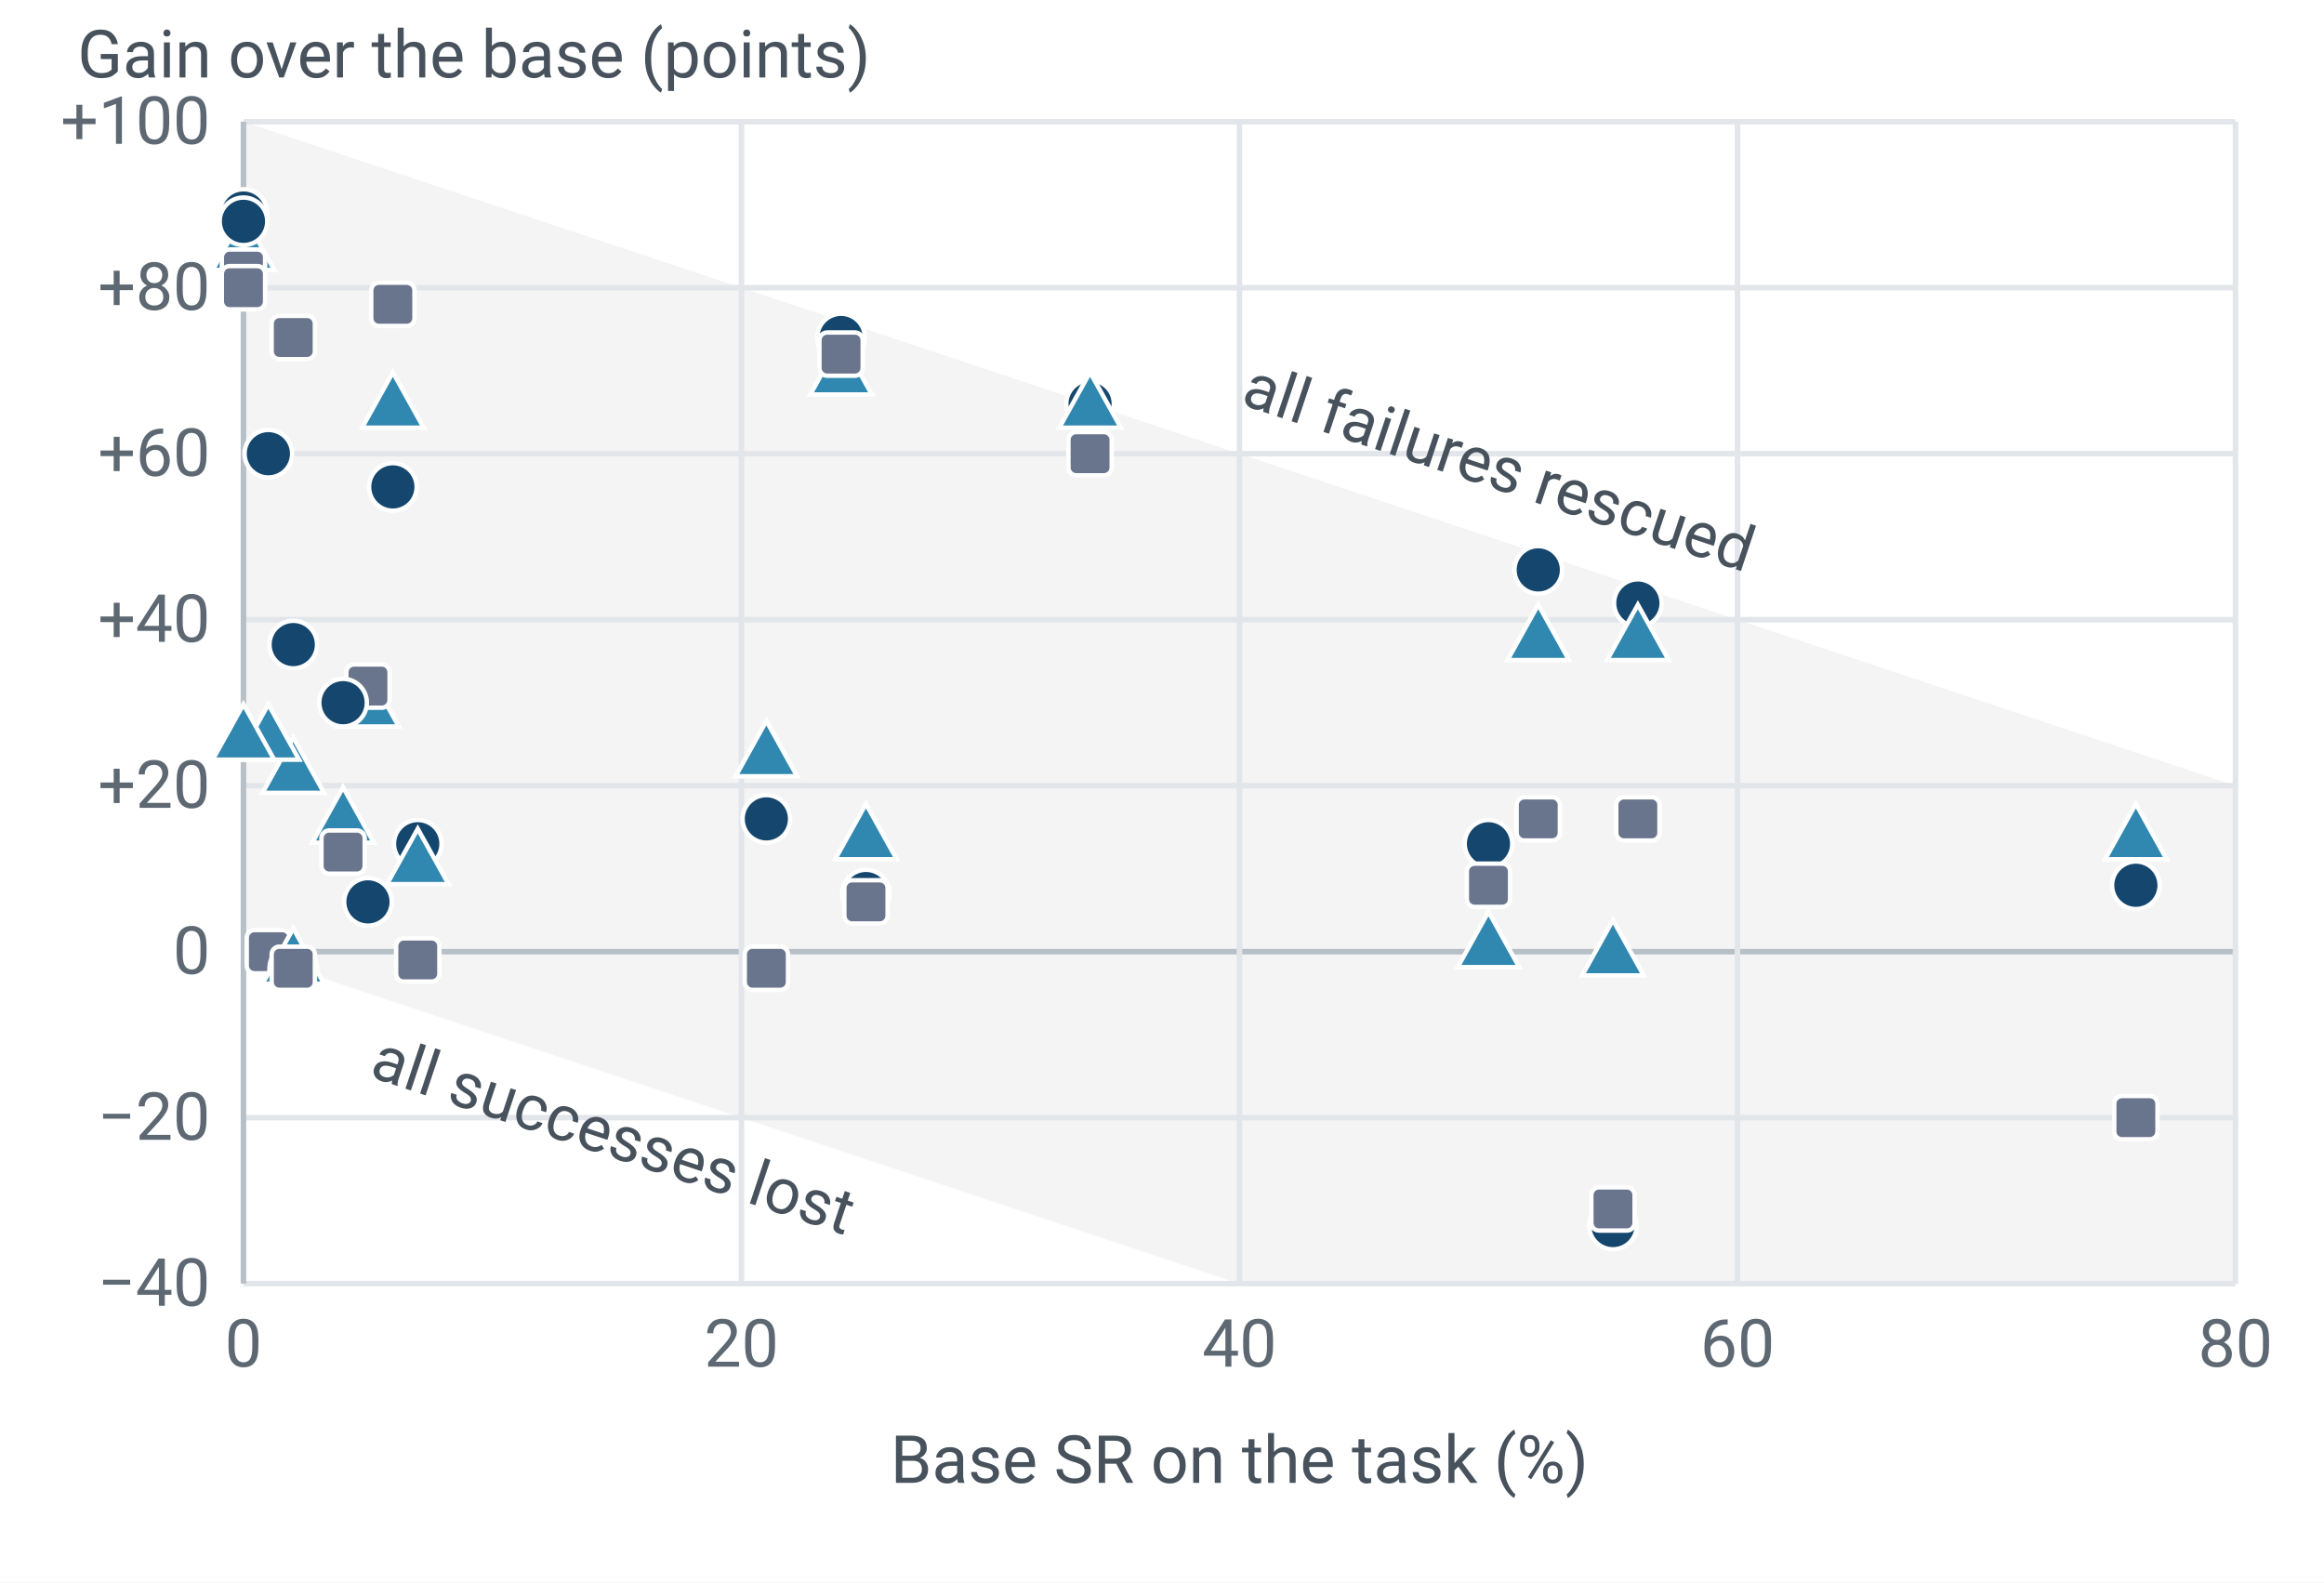
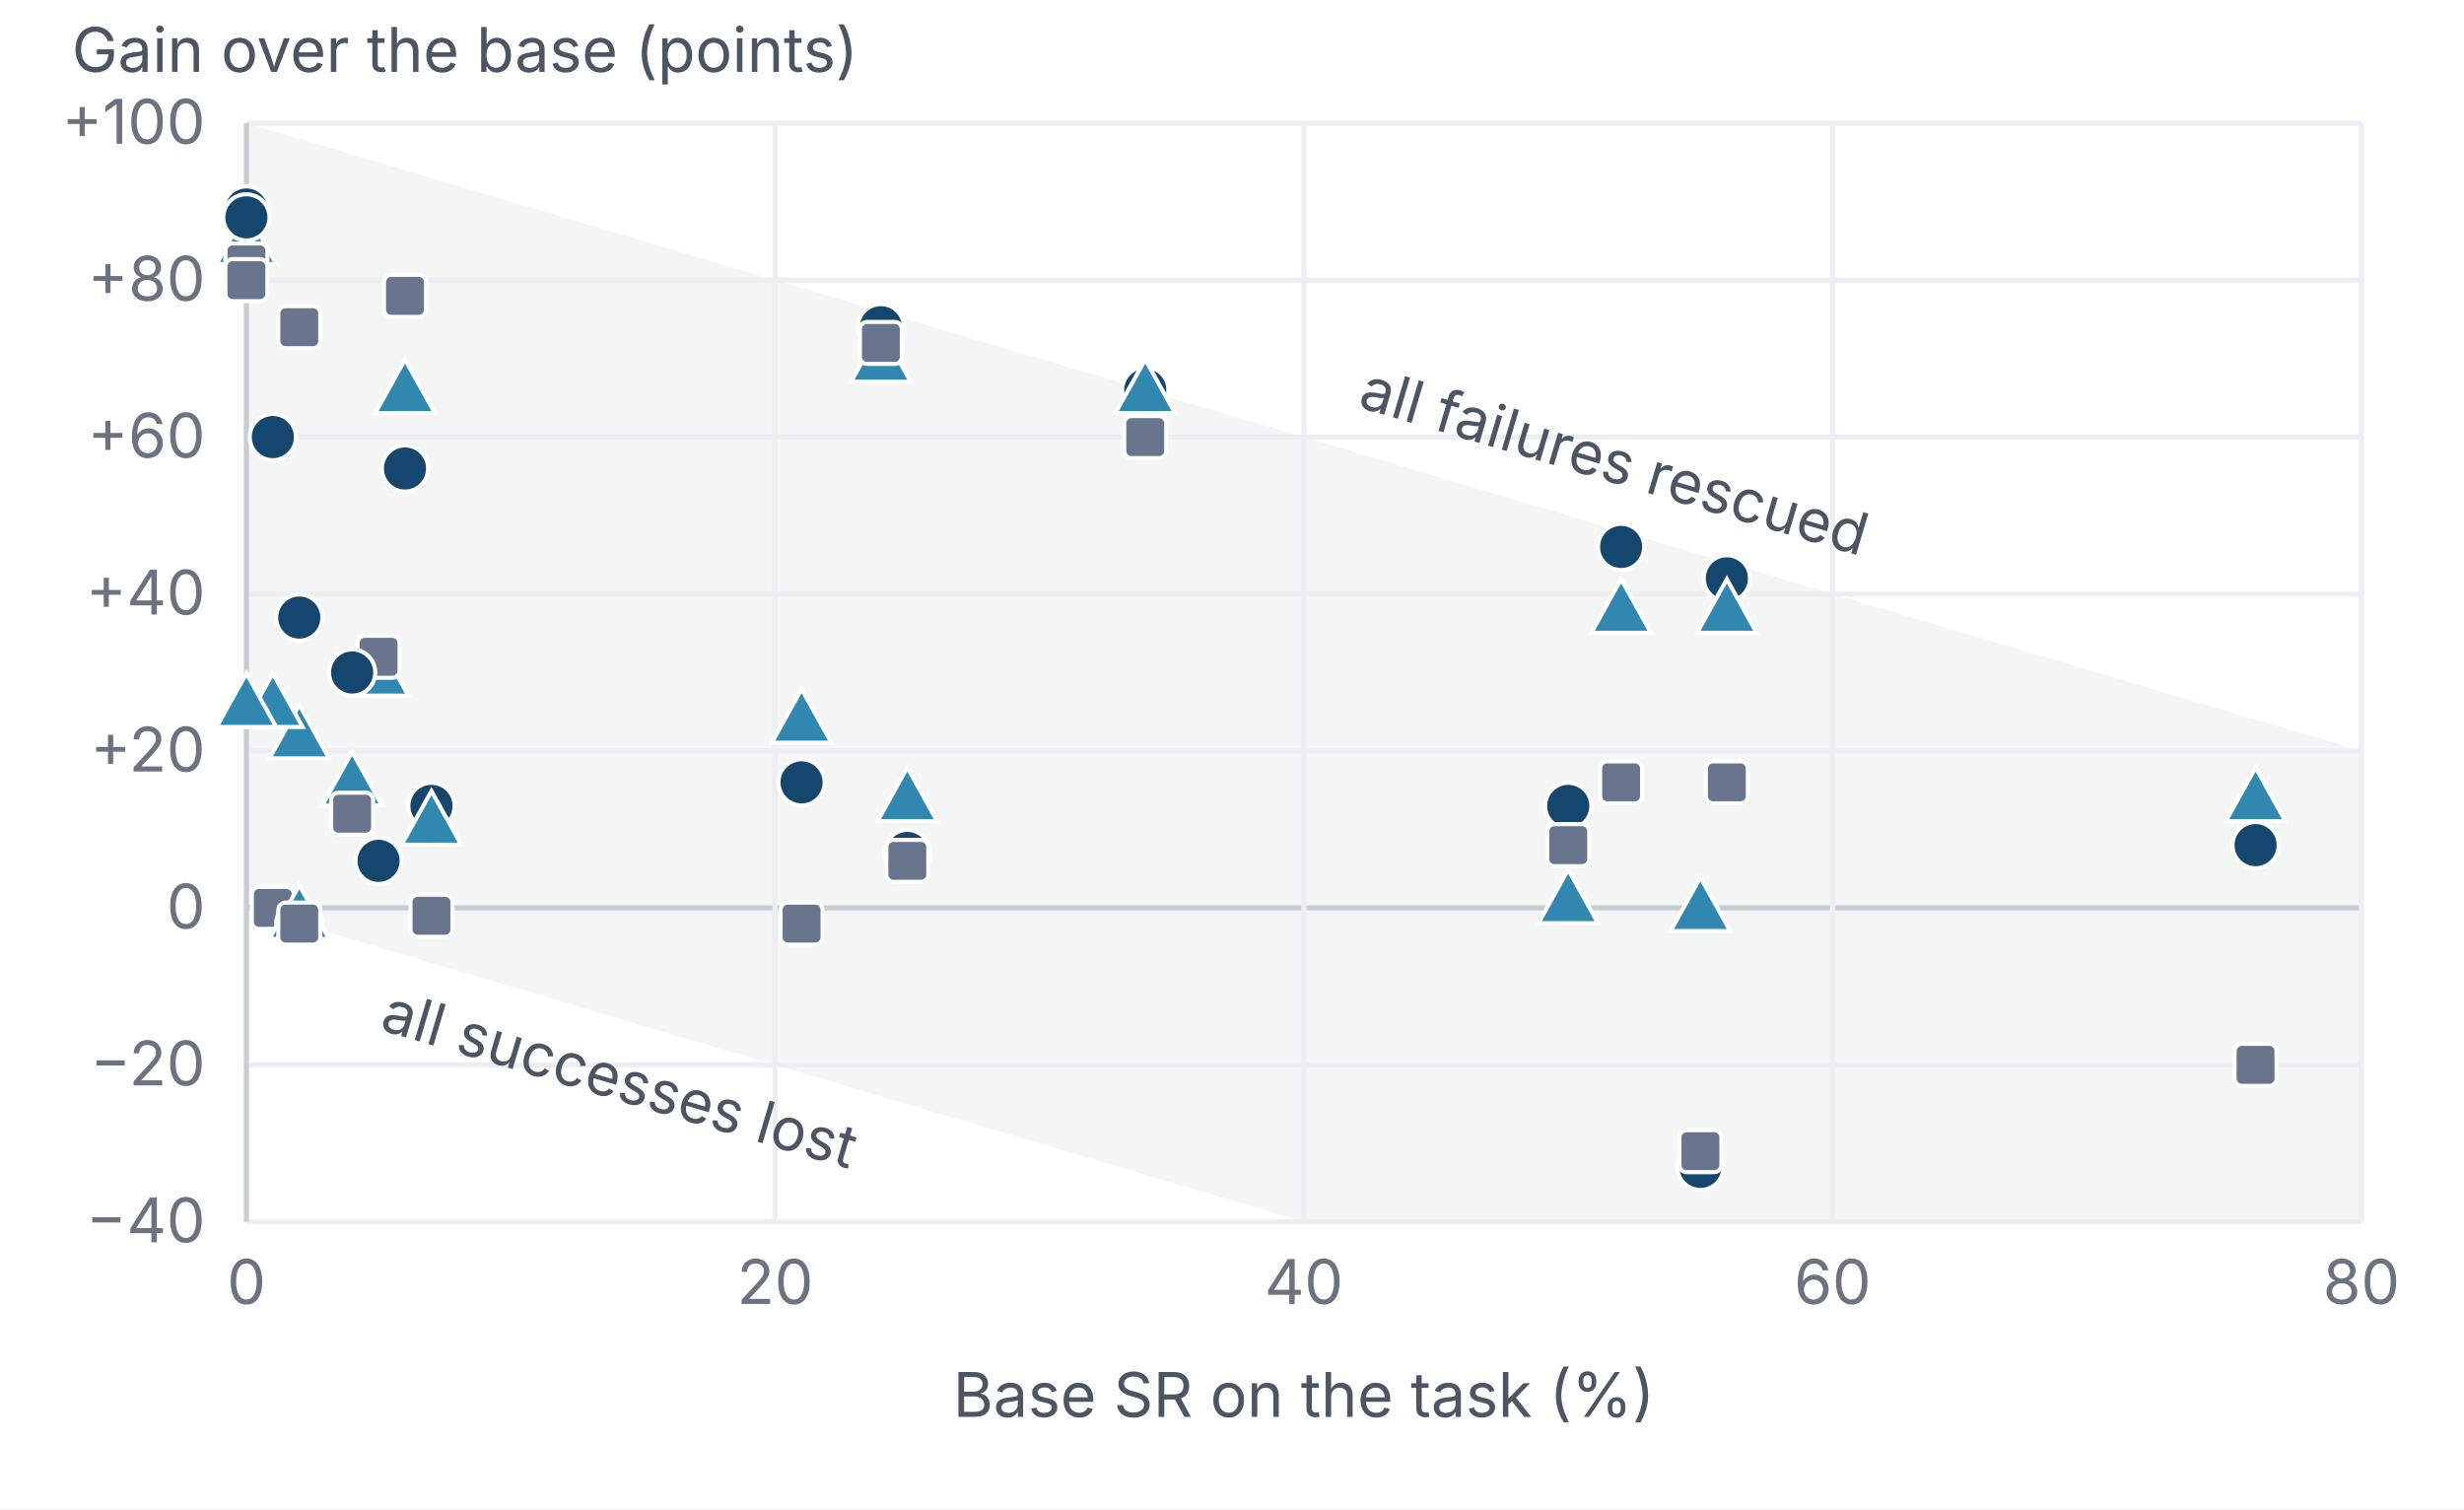
- <svg xmlns="http://www.w3.org/2000/svg" viewBox="0 0 420 286" width="420" height="286" class="chart" role="img" aria-label="Gain over the base against base success rate, one point per held-out task and recipe." data-chart="f2_scatter">
-   <style>text{font-family:system-ui,-apple-system,'Segoe UI',Roboto,sans-serif;font-size:12px;fill:#5d6872}.tl{fill:#47525c}.dl{fill:#14181c;font-weight:600}.dl2{fill:#47525c;font-size:11.5px}.ink{fill:#14181c}.in{font-size:11.5px;font-weight:600}.on-rescue,.on-harm,.on-kept{fill:#fff}.on-fail{fill:#14181c}.grid{stroke:#e2e6ea;stroke-width:1}.grid.zero,.axis{stroke:#b7bfc7;stroke-width:1}.ref{stroke:#8c939a;stroke-width:1;stroke-dasharray:3 3}.band{fill:#8c939a;fill-opacity:.26}.region{fill:#8c939a;fill-opacity:.1}.hit{fill:transparent}.ln{fill:none;stroke-width:2;stroke-linejoin:round;stroke-linecap:round}.ln.thin{stroke-width:1.25}.ln.s-L3{stroke-dasharray:6 3}.tick{stroke-width:2}.whisk{stroke-width:1.5;stroke-opacity:.55}.err{stroke:#14181c;stroke-width:1.3}.err-bg{stroke:#fff;stroke-width:3.6;stroke-linecap:round}.pt{stroke:#fff;stroke-width:1.6;paint-order:stroke}.c-rescue{fill:#168979}.c-harm{fill:#A04C25}.c-kept{fill:#3C444C}.c-fail{fill:#8C939A}.s-rescue{stroke:#168979}.s-harm{stroke:#A04C25}.c-L1{fill:#15466E}.s-L1{stroke:#15466E}.t-L1{fill:#15466E;fill-opacity:.38}.o-L1{fill:#fff;stroke:#15466E;stroke-width:2}.c-L2{fill:#3087AF}.s-L2{stroke:#3087AF}.t-L2{fill:#3087AF;fill-opacity:.38}.o-L2{fill:#fff;stroke:#3087AF;stroke-width:2}.c-L3{fill:#69758D}.s-L3{stroke:#69758D}.t-L3{fill:#69758D;fill-opacity:.38}.o-L3{fill:#fff;stroke:#69758D;stroke-width:2}.b-L1{fill:#15466E}.b-L2{fill:#3087AF}.b-L3{fill:url(#hatch-L3) #69758D}.hatch-bg{fill:#69758D;fill-opacity:.3}.hatch-fg{fill:#69758D}.c-ink{fill:#14181c}.c-ink3{fill:#6b7782}.s-ink{stroke:#14181c}.o-ink{fill:#fff;stroke:#14181c;stroke-width:2}</style>
+ <svg xmlns="http://www.w3.org/2000/svg" viewBox="0 0 480 294" width="480" height="294" class="chart" role="img" aria-label="Gain over the base against base success rate, one point per held-out task and recipe." data-chart="f2_scatter">
+   <style>text{font-family:'Inter Variable',Inter,system-ui,-apple-system,sans-serif;font-size:12px;fill:#6b7280}.tl{fill:#4b5563}.dl{fill:#111827;font-weight:600}.dl2{fill:#4b5563;font-size:11.5px}.ink{fill:#111827}.in{font-size:11.5px;font-weight:600}.on-rescue,.on-harm,.on-kept{fill:#fff}.on-fail{fill:#111827}.grid{stroke:#eceef1;stroke-width:1}.grid.zero,.axis{stroke:#c7cdd4;stroke-width:1}.ref{stroke:#8c939a;stroke-width:1;stroke-dasharray:3 3}.band{fill:#8c939a;fill-opacity:.22}.region{fill:#8c939a;fill-opacity:.09}.hit{fill:transparent}.ln{fill:none;stroke-width:2;stroke-linejoin:round;stroke-linecap:round}.ln.thin{stroke-width:1.25}.ln.dot{stroke-dasharray:2 3}.ln.s-L3{stroke-dasharray:6 3}.tick{stroke-width:2}.whisk{stroke-width:1.5;stroke-opacity:.55}.err{stroke:#111827;stroke-width:1.3}.err-bg{stroke:#fff;stroke-width:3.6;stroke-linecap:round}.pt{stroke:#fff;stroke-width:1.6;paint-order:stroke}.c-rescue{fill:#168979}.c-harm{fill:#A04C25}.c-kept{fill:#3C444C}.c-fail{fill:#8C939A}.s-rescue{stroke:#168979}.s-harm{stroke:#A04C25}.c-L1{fill:#15466E}.s-L1{stroke:#15466E}.t-L1{fill:#15466E;fill-opacity:.38}.o-L1{fill:#fff;stroke:#15466E;stroke-width:2}.c-L2{fill:#3087AF}.s-L2{stroke:#3087AF}.t-L2{fill:#3087AF;fill-opacity:.38}.o-L2{fill:#fff;stroke:#3087AF;stroke-width:2}.c-L3{fill:#69758D}.s-L3{stroke:#69758D}.t-L3{fill:#69758D;fill-opacity:.38}.o-L3{fill:#fff;stroke:#69758D;stroke-width:2}.b-L1{fill:#15466E}.b-L2{fill:#3087AF}.b-L3{fill:url(#hatch-L3) #69758D}.hatch-bg{fill:#69758D;fill-opacity:.3}.hatch-fg{fill:#69758D}.c-ink{fill:#111827}.c-ink3{fill:#6b7280}.s-ink{stroke:#111827}.t-ink{fill:#111827;fill-opacity:.28}.o-ink{fill:#fff;stroke:#111827;stroke-width:2}</style>
  <defs>
    <pattern id="hatch-L3" patternUnits="userSpaceOnUse" width="5" height="5" patternTransform="rotate(45)">
      <rect width="5" height="5" class="hatch-bg" />
      <rect width="2.4" height="5" class="hatch-fg" />
    </pattern>
  </defs>
-   <rect width="420" height="286" fill="#fff" />
+   <rect width="480" height="294" fill="#fff" />
  <text x="14" y="14" class="tl">Gain over the base (points)</text>
-   <polygon points="44,172 44,22 404,142 404,232 224,232" class="region" />
-   <line x1="44" y1="232" x2="404" y2="232" class="grid" />
-   <text x="38" y="236" class="t" text-anchor="end">−40</text>
-   <line x1="44" y1="202" x2="404" y2="202" class="grid" />
-   <text x="38" y="206" class="t" text-anchor="end">−20</text>
-   <line x1="44" y1="172" x2="404" y2="172" class="grid zero" />
-   <text x="38" y="176" class="t" text-anchor="end">0</text>
-   <line x1="44" y1="142" x2="404" y2="142" class="grid" />
-   <text x="38" y="146" class="t" text-anchor="end">+20</text>
-   <line x1="44" y1="112" x2="404" y2="112" class="grid" />
-   <text x="38" y="116" class="t" text-anchor="end">+40</text>
-   <line x1="44" y1="82" x2="404" y2="82" class="grid" />
-   <text x="38" y="86" class="t" text-anchor="end">+60</text>
-   <line x1="44" y1="52" x2="404" y2="52" class="grid" />
-   <text x="38" y="56" class="t" text-anchor="end">+80</text>
-   <line x1="44" y1="22" x2="404" y2="22" class="grid" />
-   <text x="38" y="26" class="t" text-anchor="end">+100</text>
-   <line x1="44" y1="22" x2="44" y2="232" class="grid zero" />
-   <text x="44" y="247" class="t" text-anchor="middle">0</text>
-   <line x1="134" y1="22" x2="134" y2="232" class="grid" />
-   <text x="134" y="247" class="t" text-anchor="middle">20</text>
-   <line x1="224" y1="22" x2="224" y2="232" class="grid" />
-   <text x="224" y="247" class="t" text-anchor="middle">40</text>
-   <line x1="314" y1="22" x2="314" y2="232" class="grid" />
-   <text x="314" y="247" class="t" text-anchor="middle">60</text>
-   <line x1="404" y1="22" x2="404" y2="232" class="grid" />
-   <text x="404" y="247" class="t" text-anchor="middle">80</text>
-   <text x="224" y="268" class="tl" text-anchor="middle">Base SR on the task (%)</text>
-   <text x="224" y="73" class="dl2" transform="rotate(18.43 224 73)">all failures rescued</text>
-   <text x="66.5" y="194.5" class="dl2" transform="rotate(18.43 66.5 194.5)">all successes lost</text>
+   <polygon points="48,176.86 48,24 460,146.29 460,238 254,238" class="region" />
+   <line x1="48" y1="238" x2="460" y2="238" class="grid" />
+   <text x="40" y="242" class="t" text-anchor="end">−40</text>
+   <line x1="48" y1="207.43" x2="460" y2="207.43" class="grid" />
+   <text x="40" y="211.43" class="t" text-anchor="end">−20</text>
+   <line x1="48" y1="176.86" x2="460" y2="176.86" class="grid zero" />
+   <text x="40" y="180.86" class="t" text-anchor="end">0</text>
+   <line x1="48" y1="146.29" x2="460" y2="146.29" class="grid" />
+   <text x="40" y="150.29" class="t" text-anchor="end">+20</text>
+   <line x1="48" y1="115.71" x2="460" y2="115.71" class="grid" />
+   <text x="40" y="119.71" class="t" text-anchor="end">+40</text>
+   <line x1="48" y1="85.14" x2="460" y2="85.14" class="grid" />
+   <text x="40" y="89.14" class="t" text-anchor="end">+60</text>
+   <line x1="48" y1="54.57" x2="460" y2="54.57" class="grid" />
+   <text x="40" y="58.57" class="t" text-anchor="end">+80</text>
+   <line x1="48" y1="24" x2="460" y2="24" class="grid" />
+   <text x="40" y="28" class="t" text-anchor="end">+100</text>
+   <line x1="48" y1="24" x2="48" y2="238" class="grid zero" />
+   <text x="48" y="254" class="t" text-anchor="middle">0</text>
+   <line x1="151" y1="24" x2="151" y2="238" class="grid" />
+   <text x="151" y="254" class="t" text-anchor="middle">20</text>
+   <line x1="254" y1="24" x2="254" y2="238" class="grid" />
+   <text x="254" y="254" class="t" text-anchor="middle">40</text>
+   <line x1="357" y1="24" x2="357" y2="238" class="grid" />
+   <text x="357" y="254" class="t" text-anchor="middle">60</text>
+   <line x1="460" y1="24" x2="460" y2="238" class="grid" />
+   <text x="460" y="254" class="t" text-anchor="middle">80</text>
+   <text x="254" y="276" class="tl" text-anchor="middle">Base SR on the task (%)</text>
+   <text x="264.3" y="79.2" class="dl2" transform="rotate(16.53 264.3 79.2)">all failures rescued</text>
+   <text x="73.75" y="200.5" class="dl2" transform="rotate(16.53 73.75 200.5)">all successes lost</text>
  <g class="mark rk rk-L1" data-tip="+56 points|L1 · Butter into drawer; close|base 6% → editor 62%">
-     <circle cx="71" cy="88" r="3.9" class="pt c-L1" />
-     <circle cx="71" cy="88" r="11" class="hit" />
+     <circle cx="78.9" cy="91.26" r="4.1" class="pt c-L1" />
+     <circle cx="78.9" cy="91.26" r="12" class="hit" />
  </g>
  <g class="mark rk rk-L2" data-tip="+66 points|L2 · Butter into drawer; close|base 6% → editor 72%">
-     <polygon points="71,68.12 75.88,76.9 66.12,76.9" class="pt c-L2" />
-     <circle cx="71" cy="73" r="11" class="hit" />
+     <polygon points="78.9,70.85 84.03,80.07 73.78,80.07" class="pt c-L2" />
+     <circle cx="78.9" cy="75.97" r="12" class="hit" />
  </g>
  <g class="mark rk rk-L3" data-tip="+78 points|L3 · Butter into drawer; close|base 6% → editor 84%">
-     <rect x="67.49" y="51.49" width="7.02" height="7.02" rx="1" class="pt c-L3" />
-     <circle cx="71" cy="55" r="11" class="hit" />
+     <rect x="75.21" y="53.94" width="7.38" height="7.38" rx="1" class="pt c-L3" />
+     <circle cx="78.9" cy="57.63" r="12" class="hit" />
  </g>
  <g class="mark rk rk-L1" data-tip="+37 points|L1 · Bowl onto plate|base 2% → editor 39%">
-     <circle cx="53" cy="116.5" r="3.9" class="pt c-L1" />
-     <circle cx="53" cy="116.5" r="11" class="hit" />
+     <circle cx="58.3" cy="120.3" r="4.1" class="pt c-L1" />
+     <circle cx="58.3" cy="120.3" r="12" class="hit" />
  </g>
  <g class="mark rk rk-L2" data-tip="+22 points|L2 · Bowl onto plate|base 2% → editor 24%">
-     <polygon points="53,134.12 57.88,142.9 48.12,142.9" class="pt c-L2" />
-     <circle cx="53" cy="139" r="11" class="hit" />
+     <polygon points="58.3,138.1 63.42,147.33 53.17,147.33" class="pt c-L2" />
+     <circle cx="58.3" cy="143.23" r="12" class="hit" />
  </g>
  <g class="mark rk rk-L3" data-tip="+74 points|L3 · Bowl onto plate|base 2% → editor 76%">
-     <rect x="49.49" y="57.49" width="7.02" height="7.02" rx="1" class="pt c-L3" />
-     <circle cx="53" cy="61" r="11" class="hit" />
+     <rect x="54.61" y="60.05" width="7.38" height="7.38" rx="1" class="pt c-L3" />
+     <circle cx="58.3" cy="63.74" r="12" class="hit" />
  </g>
  <g class="mark rk rk-L1" data-tip="+13 points|L1 · Stack front bowl|base 7% → editor 20%">
-     <circle cx="75.5" cy="152.5" r="3.9" class="pt c-L1" />
-     <circle cx="75.5" cy="152.5" r="11" class="hit" />
+     <circle cx="84.05" cy="156.99" r="4.1" class="pt c-L1" />
+     <circle cx="84.05" cy="156.99" r="12" class="hit" />
  </g>
  <g class="mark rk rk-L2" data-tip="+11 points|L2 · Stack front bowl|base 7% → editor 18%">
-     <polygon points="75.5,150.62 80.38,159.4 70.62,159.4" class="pt c-L2" />
-     <circle cx="75.5" cy="155.5" r="11" class="hit" />
+     <polygon points="84.05,154.92 89.17,164.14 78.92,164.14" class="pt c-L2" />
+     <circle cx="84.05" cy="160.04" r="12" class="hit" />
  </g>
  <g class="mark rk rk-L3" data-tip="−1 points|L3 · Stack front bowl|base 7% → editor 6%">
-     <rect x="71.99" y="169.99" width="7.02" height="7.02" rx="1" class="pt c-L3" />
-     <circle cx="75.5" cy="173.5" r="11" class="hit" />
+     <rect x="80.36" y="174.7" width="7.38" height="7.38" rx="1" class="pt c-L3" />
+     <circle cx="84.05" cy="178.39" r="12" class="hit" />
  </g>
  <g class="mark rk rk-L1" data-tip="+60 points|L1 · Right moka pot onto stove|base 1% → editor 61%">
-     <circle cx="48.5" cy="82" r="3.9" class="pt c-L1" />
-     <circle cx="48.5" cy="82" r="11" class="hit" />
+     <circle cx="53.15" cy="85.14" r="4.1" class="pt c-L1" />
+     <circle cx="53.15" cy="85.14" r="12" class="hit" />
  </g>
  <g class="mark rk rk-L2" data-tip="+26 points|L2 · Right moka pot onto stove|base 1% → editor 27%">
-     <polygon points="48.5,128.12 53.38,136.9 43.62,136.9" class="pt c-L2" />
-     <circle cx="48.5" cy="133" r="11" class="hit" />
+     <polygon points="53.15,131.99 58.27,141.21 48.02,141.21" class="pt c-L2" />
+     <circle cx="53.15" cy="137.11" r="12" class="hit" />
  </g>
  <g class="mark rk rk-L3" data-tip="0 points|L3 · Right moka pot onto stove|base 1% → editor 1%">
-     <rect x="44.99" y="168.49" width="7.02" height="7.02" rx="1" class="pt c-L3" />
-     <circle cx="48.5" cy="172" r="11" class="hit" />
+     <rect x="49.46" y="173.17" width="7.38" height="7.38" rx="1" class="pt c-L3" />
+     <circle cx="53.15" cy="176.86" r="12" class="hit" />
  </g>
  <g class="mark rk rk-L1" data-tip="+6 points|L1 · Turn off stove|base 5% → editor 11%">
-     <circle cx="66.5" cy="163" r="3.9" class="pt c-L1" />
-     <circle cx="66.5" cy="163" r="11" class="hit" />
+     <circle cx="73.75" cy="167.69" r="4.1" class="pt c-L1" />
+     <circle cx="73.75" cy="167.69" r="12" class="hit" />
  </g>
  <g class="mark rk rk-L2" data-tip="+30 points|L2 · Turn off stove|base 5% → editor 35%">
-     <polygon points="66.5,122.12 71.38,130.9 61.62,130.9" class="pt c-L2" />
-     <circle cx="66.5" cy="127" r="11" class="hit" />
+     <polygon points="73.75,125.88 78.88,135.1 68.62,135.1" class="pt c-L2" />
+     <circle cx="73.75" cy="131" r="12" class="hit" />
  </g>
  <g class="mark rk rk-L3" data-tip="+32 points|L3 · Turn off stove|base 5% → editor 37%">
-     <rect x="62.99" y="120.49" width="7.02" height="7.02" rx="1" class="pt c-L3" />
-     <circle cx="66.5" cy="124" r="11" class="hit" />
+     <rect x="70.06" y="124.25" width="7.38" height="7.38" rx="1" class="pt c-L3" />
+     <circle cx="73.75" cy="127.94" r="12" class="hit" />
  </g>
  <g class="mark rk rk-L1" data-tip="+89 points|L1 · Pan under shelf|base 0% → editor 89%">
-     <circle cx="44" cy="38.5" r="3.9" class="pt c-L1" />
-     <circle cx="44" cy="38.5" r="11" class="hit" />
+     <circle cx="48" cy="40.81" r="4.1" class="pt c-L1" />
+     <circle cx="48" cy="40.81" r="12" class="hit" />
  </g>
  <g class="mark rk rk-L2" data-tip="+85 points|L2 · Pan under shelf|base 0% → editor 85%">
-     <polygon points="44,39.62 48.88,48.4 39.12,48.4" class="pt c-L2" />
-     <circle cx="44" cy="44.5" r="11" class="hit" />
+     <polygon points="48,41.8 53.12,51.03 42.88,51.03" class="pt c-L2" />
+     <circle cx="48" cy="46.93" r="12" class="hit" />
  </g>
  <g class="mark rk rk-L3" data-tip="+82 points|L3 · Pan under shelf|base 0% → editor 82%">
-     <rect x="40.49" y="45.49" width="7.02" height="7.02" rx="1" class="pt c-L3" />
-     <circle cx="44" cy="49" r="11" class="hit" />
+     <rect x="44.31" y="47.82" width="7.38" height="7.38" rx="1" class="pt c-L3" />
+     <circle cx="48" cy="51.51" r="12" class="hit" />
  </g>
  <g class="mark rk rk-L1" data-tip="+42 points|L1 · Pudding left of plate|base 56% → editor 98%">
-     <circle cx="296" cy="109" r="3.9" class="pt c-L1" />
-     <circle cx="296" cy="109" r="11" class="hit" />
+     <circle cx="336.4" cy="112.66" r="4.1" class="pt c-L1" />
+     <circle cx="336.4" cy="112.66" r="12" class="hit" />
  </g>
  <g class="mark rk rk-L2" data-tip="+38 points|L2 · Pudding left of plate|base 56% → editor 94%">
-     <polygon points="296,110.12 300.88,118.9 291.12,118.9" class="pt c-L2" />
-     <circle cx="296" cy="115" r="11" class="hit" />
+     <polygon points="336.4,113.65 341.52,122.87 331.27,122.87" class="pt c-L2" />
+     <circle cx="336.4" cy="118.77" r="12" class="hit" />
  </g>
  <g class="mark rk rk-L3" data-tip="+16 points|L3 · Pudding left of plate|base 56% → editor 72%">
-     <rect x="292.49" y="144.49" width="7.02" height="7.02" rx="1" class="pt c-L3" />
-     <circle cx="296" cy="148" r="11" class="hit" />
+     <rect x="332.71" y="148.71" width="7.38" height="7.38" rx="1" class="pt c-L3" />
+     <circle cx="336.4" cy="152.4" r="12" class="hit" />
  </g>
  <g class="mark rk rk-L1" data-tip="+8 points|L1 · Pudding right of plate|base 76% → editor 84%">
-     <circle cx="386" cy="160" r="3.9" class="pt c-L1" />
-     <circle cx="386" cy="160" r="11" class="hit" />
+     <circle cx="439.4" cy="164.63" r="4.1" class="pt c-L1" />
+     <circle cx="439.4" cy="164.63" r="12" class="hit" />
  </g>
  <g class="mark rk rk-L2" data-tip="+14 points|L2 · Pudding right of plate|base 76% → editor 90%">
-     <polygon points="386,146.12 390.88,154.9 381.12,154.9" class="pt c-L2" />
-     <circle cx="386" cy="151" r="11" class="hit" />
+     <polygon points="439.4,150.33 444.52,159.56 434.27,159.56" class="pt c-L2" />
+     <circle cx="439.4" cy="155.46" r="12" class="hit" />
  </g>
  <g class="mark rk rk-L3" data-tip="−20 points|L3 · Pudding right of plate|base 76% → editor 56%">
-     <rect x="382.49" y="198.49" width="7.02" height="7.02" rx="1" class="pt c-L3" />
-     <circle cx="386" cy="202" r="11" class="hit" />
+     <rect x="435.71" y="203.74" width="7.38" height="7.38" rx="1" class="pt c-L3" />
+     <circle cx="439.4" cy="207.43" r="12" class="hit" />
  </g>
  <g class="mark rk rk-L1" data-tip="+46 points|L1 · Red mug onto plate|base 52% → editor 98%">
-     <circle cx="278" cy="103" r="3.9" class="pt c-L1" />
-     <circle cx="278" cy="103" r="11" class="hit" />
+     <circle cx="315.8" cy="106.54" r="4.1" class="pt c-L1" />
+     <circle cx="315.8" cy="106.54" r="12" class="hit" />
  </g>
  <g class="mark rk rk-L2" data-tip="+38 points|L2 · Red mug onto plate|base 52% → editor 90%">
-     <polygon points="278,110.12 282.88,118.9 273.12,118.9" class="pt c-L2" />
-     <circle cx="278" cy="115" r="11" class="hit" />
+     <polygon points="315.8,113.65 320.93,122.87 310.68,122.87" class="pt c-L2" />
+     <circle cx="315.8" cy="118.77" r="12" class="hit" />
  </g>
  <g class="mark rk rk-L3" data-tip="+16 points|L3 · Red mug onto plate|base 52% → editor 68%">
-     <rect x="274.49" y="144.49" width="7.02" height="7.02" rx="1" class="pt c-L3" />
-     <circle cx="278" cy="148" r="11" class="hit" />
+     <rect x="312.11" y="148.71" width="7.38" height="7.38" rx="1" class="pt c-L3" />
+     <circle cx="315.8" cy="152.4" r="12" class="hit" />
  </g>
  <g class="mark rk rk-L1" data-tip="+88 points|L1 · White mug onto plate|base 0% → editor 88%">
-     <circle cx="44" cy="40" r="3.9" class="pt c-L1" />
-     <circle cx="44" cy="40" r="11" class="hit" />
+     <circle cx="48" cy="42.34" r="4.1" class="pt c-L1" />
+     <circle cx="48" cy="42.34" r="12" class="hit" />
  </g>
  <g class="mark rk rk-L2" data-tip="+26 points|L2 · White mug onto plate|base 0% → editor 26%">
-     <polygon points="44,128.12 48.88,136.9 39.12,136.9" class="pt c-L2" />
-     <circle cx="44" cy="133" r="11" class="hit" />
+     <polygon points="48,131.99 53.12,141.21 42.88,141.21" class="pt c-L2" />
+     <circle cx="48" cy="137.11" r="12" class="hit" />
  </g>
  <g class="mark rk rk-L3" data-tip="+80 points|L3 · White mug onto plate|base 0% → editor 80%">
-     <rect x="40.49" y="48.49" width="7.02" height="7.02" rx="1" class="pt c-L3" />
-     <circle cx="44" cy="52" r="11" class="hit" />
+     <rect x="44.31" y="50.88" width="7.38" height="7.38" rx="1" class="pt c-L3" />
+     <circle cx="48" cy="54.57" r="12" class="hit" />
  </g>
  <g class="mark rk rk-L1" data-tip="+13 points|L1 · Bowl from ramekin|base 50% → editor 63%">
-     <circle cx="269" cy="152.5" r="3.9" class="pt c-L1" />
-     <circle cx="269" cy="152.5" r="11" class="hit" />
+     <circle cx="305.5" cy="156.99" r="4.1" class="pt c-L1" />
+     <circle cx="305.5" cy="156.99" r="12" class="hit" />
  </g>
  <g class="mark rk rk-L2" data-tip="+1 points|L2 · Bowl from ramekin|base 50% → editor 51%">
-     <polygon points="269,165.62 273.88,174.4 264.12,174.4" class="pt c-L2" />
-     <circle cx="269" cy="170.5" r="11" class="hit" />
+     <polygon points="305.5,170.2 310.62,179.43 300.38,179.43" class="pt c-L2" />
+     <circle cx="305.5" cy="175.33" r="12" class="hit" />
  </g>
  <g class="mark rk rk-L3" data-tip="+8 points|L3 · Bowl from ramekin|base 50% → editor 58%">
-     <rect x="265.49" y="156.49" width="7.02" height="7.02" rx="1" class="pt c-L3" />
-     <circle cx="269" cy="160" r="11" class="hit" />
+     <rect x="301.81" y="160.94" width="7.38" height="7.38" rx="1" class="pt c-L3" />
+     <circle cx="305.5" cy="164.63" r="12" class="hit" />
  </g>
  <g class="mark rk rk-L1" data-tip="+16 points|L1 · Bowl beside plate|base 21% → editor 37%">
-     <circle cx="138.5" cy="148" r="3.9" class="pt c-L1" />
-     <circle cx="138.5" cy="148" r="11" class="hit" />
+     <circle cx="156.15" cy="152.4" r="4.1" class="pt c-L1" />
+     <circle cx="156.15" cy="152.4" r="12" class="hit" />
  </g>
  <g class="mark rk rk-L2" data-tip="+24 points|L2 · Bowl beside plate|base 21% → editor 45%">
-     <polygon points="138.5,131.12 143.38,139.9 133.62,139.9" class="pt c-L2" />
-     <circle cx="138.5" cy="136" r="11" class="hit" />
+     <polygon points="156.15,135.05 161.28,144.27 151.03,144.27" class="pt c-L2" />
+     <circle cx="156.15" cy="140.17" r="12" class="hit" />
  </g>
  <g class="mark rk rk-L3" data-tip="−2 points|L3 · Bowl beside plate|base 21% → editor 19%">
-     <rect x="134.99" y="171.49" width="7.02" height="7.02" rx="1" class="pt c-L3" />
-     <circle cx="138.5" cy="175" r="11" class="hit" />
+     <rect x="152.46" y="176.22" width="7.38" height="7.38" rx="1" class="pt c-L3" />
+     <circle cx="156.15" cy="179.91" r="12" class="hit" />
  </g>
  <g class="mark rk rk-L1" data-tip="+74 points|L1 · Salad dressing into basket|base 24% → editor 98%">
-     <circle cx="152" cy="61" r="3.9" class="pt c-L1" />
-     <circle cx="152" cy="61" r="11" class="hit" />
+     <circle cx="171.6" cy="63.74" r="4.1" class="pt c-L1" />
+     <circle cx="171.6" cy="63.74" r="12" class="hit" />
  </g>
  <g class="mark rk rk-L2" data-tip="+70 points|L2 · Salad dressing into basket|base 24% → editor 94%">
-     <polygon points="152,62.12 156.88,70.9 147.12,70.9" class="pt c-L2" />
-     <circle cx="152" cy="67" r="11" class="hit" />
+     <polygon points="171.6,64.73 176.72,73.96 166.47,73.96" class="pt c-L2" />
+     <circle cx="171.6" cy="69.86" r="12" class="hit" />
  </g>
  <g class="mark rk rk-L3" data-tip="+72 points|L3 · Salad dressing into basket|base 24% → editor 96%">
-     <rect x="148.49" y="60.49" width="7.02" height="7.02" rx="1" class="pt c-L3" />
-     <circle cx="152" cy="64" r="11" class="hit" />
+     <rect x="167.91" y="63.11" width="7.38" height="7.38" rx="1" class="pt c-L3" />
+     <circle cx="171.6" cy="66.8" r="12" class="hit" />
  </g>
  <g class="mark rk rk-L1" data-tip="+66 points|L1 · Butter into basket|base 34% → editor 100%">
-     <circle cx="197" cy="73" r="3.9" class="pt c-L1" />
-     <circle cx="197" cy="73" r="11" class="hit" />
+     <circle cx="223.1" cy="75.97" r="4.1" class="pt c-L1" />
+     <circle cx="223.1" cy="75.97" r="12" class="hit" />
  </g>
  <g class="mark rk rk-L2" data-tip="+66 points|L2 · Butter into basket|base 34% → editor 100%">
-     <polygon points="197,68.12 201.88,76.9 192.12,76.9" class="pt c-L2" />
-     <circle cx="197" cy="73" r="11" class="hit" />
+     <polygon points="223.1,70.85 228.22,80.07 217.97,80.07" class="pt c-L2" />
+     <circle cx="223.1" cy="75.97" r="12" class="hit" />
  </g>
  <g class="mark rk rk-L3" data-tip="+60 points|L3 · Butter into basket|base 34% → editor 94%">
-     <rect x="193.49" y="78.49" width="7.02" height="7.02" rx="1" class="pt c-L3" />
-     <circle cx="197" cy="82" r="11" class="hit" />
+     <rect x="219.41" y="81.45" width="7.38" height="7.38" rx="1" class="pt c-L3" />
+     <circle cx="223.1" cy="85.14" r="12" class="hit" />
  </g>
  <g class="mark rk rk-L1" data-tip="−33 points|L1 · Wine onto cabinet|base 55% → editor 22%">
-     <circle cx="291.5" cy="221.5" r="3.9" class="pt c-L1" />
-     <circle cx="291.5" cy="221.5" r="11" class="hit" />
+     <circle cx="331.25" cy="227.3" r="4.1" class="pt c-L1" />
+     <circle cx="331.25" cy="227.3" r="12" class="hit" />
  </g>
  <g class="mark rk rk-L2" data-tip="0 points|L2 · Wine onto cabinet|base 55% → editor 55%">
-     <polygon points="291.5,167.12 296.38,175.9 286.62,175.9" class="pt c-L2" />
-     <circle cx="291.5" cy="172" r="11" class="hit" />
+     <polygon points="331.25,171.73 336.38,180.96 326.12,180.96" class="pt c-L2" />
+     <circle cx="331.25" cy="176.86" r="12" class="hit" />
  </g>
  <g class="mark rk rk-L3" data-tip="−31 points|L3 · Wine onto cabinet|base 55% → editor 24%">
-     <rect x="287.99" y="214.99" width="7.02" height="7.02" rx="1" class="pt c-L3" />
-     <circle cx="291.5" cy="218.5" r="11" class="hit" />
+     <rect x="327.56" y="220.55" width="7.38" height="7.38" rx="1" class="pt c-L3" />
+     <circle cx="331.25" cy="224.24" r="12" class="hit" />
  </g>
  <g class="mark rk rk-L1" data-tip="+7 points|L1 · Cream cheese into bowl|base 25% → editor 32%">
-     <circle cx="156.5" cy="161.5" r="3.9" class="pt c-L1" />
-     <circle cx="156.5" cy="161.5" r="11" class="hit" />
+     <circle cx="176.75" cy="166.16" r="4.1" class="pt c-L1" />
+     <circle cx="176.75" cy="166.16" r="12" class="hit" />
  </g>
  <g class="mark rk rk-L2" data-tip="+14 points|L2 · Cream cheese into bowl|base 25% → editor 39%">
-     <polygon points="156.5,146.12 161.38,154.9 151.62,154.9" class="pt c-L2" />
-     <circle cx="156.5" cy="151" r="11" class="hit" />
+     <polygon points="176.75,150.33 181.88,159.56 171.62,159.56" class="pt c-L2" />
+     <circle cx="176.75" cy="155.46" r="12" class="hit" />
  </g>
  <g class="mark rk rk-L3" data-tip="+6 points|L3 · Cream cheese into bowl|base 25% → editor 31%">
-     <rect x="152.99" y="159.49" width="7.02" height="7.02" rx="1" class="pt c-L3" />
-     <circle cx="156.5" cy="163" r="11" class="hit" />
+     <rect x="173.06" y="164" width="7.38" height="7.38" rx="1" class="pt c-L3" />
+     <circle cx="176.75" cy="167.69" r="12" class="hit" />
  </g>
  <g class="mark rk rk-L1" data-tip="+30 points|L1 · Mug and pudding placement|base 4% → editor 34%">
-     <circle cx="62" cy="127" r="3.9" class="pt c-L1" />
-     <circle cx="62" cy="127" r="11" class="hit" />
+     <circle cx="68.6" cy="131" r="4.1" class="pt c-L1" />
+     <circle cx="68.6" cy="131" r="12" class="hit" />
  </g>
  <g class="mark rk rk-L2" data-tip="+16 points|L2 · Mug and pudding placement|base 4% → editor 20%">
-     <polygon points="62,143.12 66.88,151.9 57.12,151.9" class="pt c-L2" />
-     <circle cx="62" cy="148" r="11" class="hit" />
+     <polygon points="68.6,147.28 73.72,156.5 63.47,156.5" class="pt c-L2" />
+     <circle cx="68.6" cy="152.4" r="12" class="hit" />
  </g>
  <g class="mark rk rk-L3" data-tip="+12 points|L3 · Mug and pudding placement|base 4% → editor 16%">
-     <rect x="58.49" y="150.49" width="7.02" height="7.02" rx="1" class="pt c-L3" />
-     <circle cx="62" cy="154" r="11" class="hit" />
+     <rect x="64.91" y="154.82" width="7.38" height="7.38" rx="1" class="pt c-L3" />
+     <circle cx="68.6" cy="158.51" r="12" class="hit" />
  </g>
  <g class="mark rk rk-L1" data-tip="−2 points|L1 · Both moka pots onto stove|base 2% → editor 0%">
-     <circle cx="53" cy="175" r="3.9" class="pt c-L1" />
-     <circle cx="53" cy="175" r="11" class="hit" />
+     <circle cx="58.3" cy="179.91" r="4.1" class="pt c-L1" />
+     <circle cx="58.3" cy="179.91" r="12" class="hit" />
  </g>
  <g class="mark rk rk-L2" data-tip="−1 points|L2 · Both moka pots onto stove|base 2% → editor 1%">
-     <polygon points="53,168.62 57.88,177.4 48.12,177.4" class="pt c-L2" />
-     <circle cx="53" cy="173.5" r="11" class="hit" />
+     <polygon points="58.3,173.26 63.42,182.49 53.17,182.49" class="pt c-L2" />
+     <circle cx="58.3" cy="178.39" r="12" class="hit" />
  </g>
  <g class="mark rk rk-L3" data-tip="−2 points|L3 · Both moka pots onto stove|base 2% → editor 0%">
-     <rect x="49.49" y="171.49" width="7.02" height="7.02" rx="1" class="pt c-L3" />
-     <circle cx="53" cy="175" r="11" class="hit" />
+     <rect x="54.61" y="176.22" width="7.38" height="7.38" rx="1" class="pt c-L3" />
+     <circle cx="58.3" cy="179.91" r="12" class="hit" />
  </g>
</svg>
